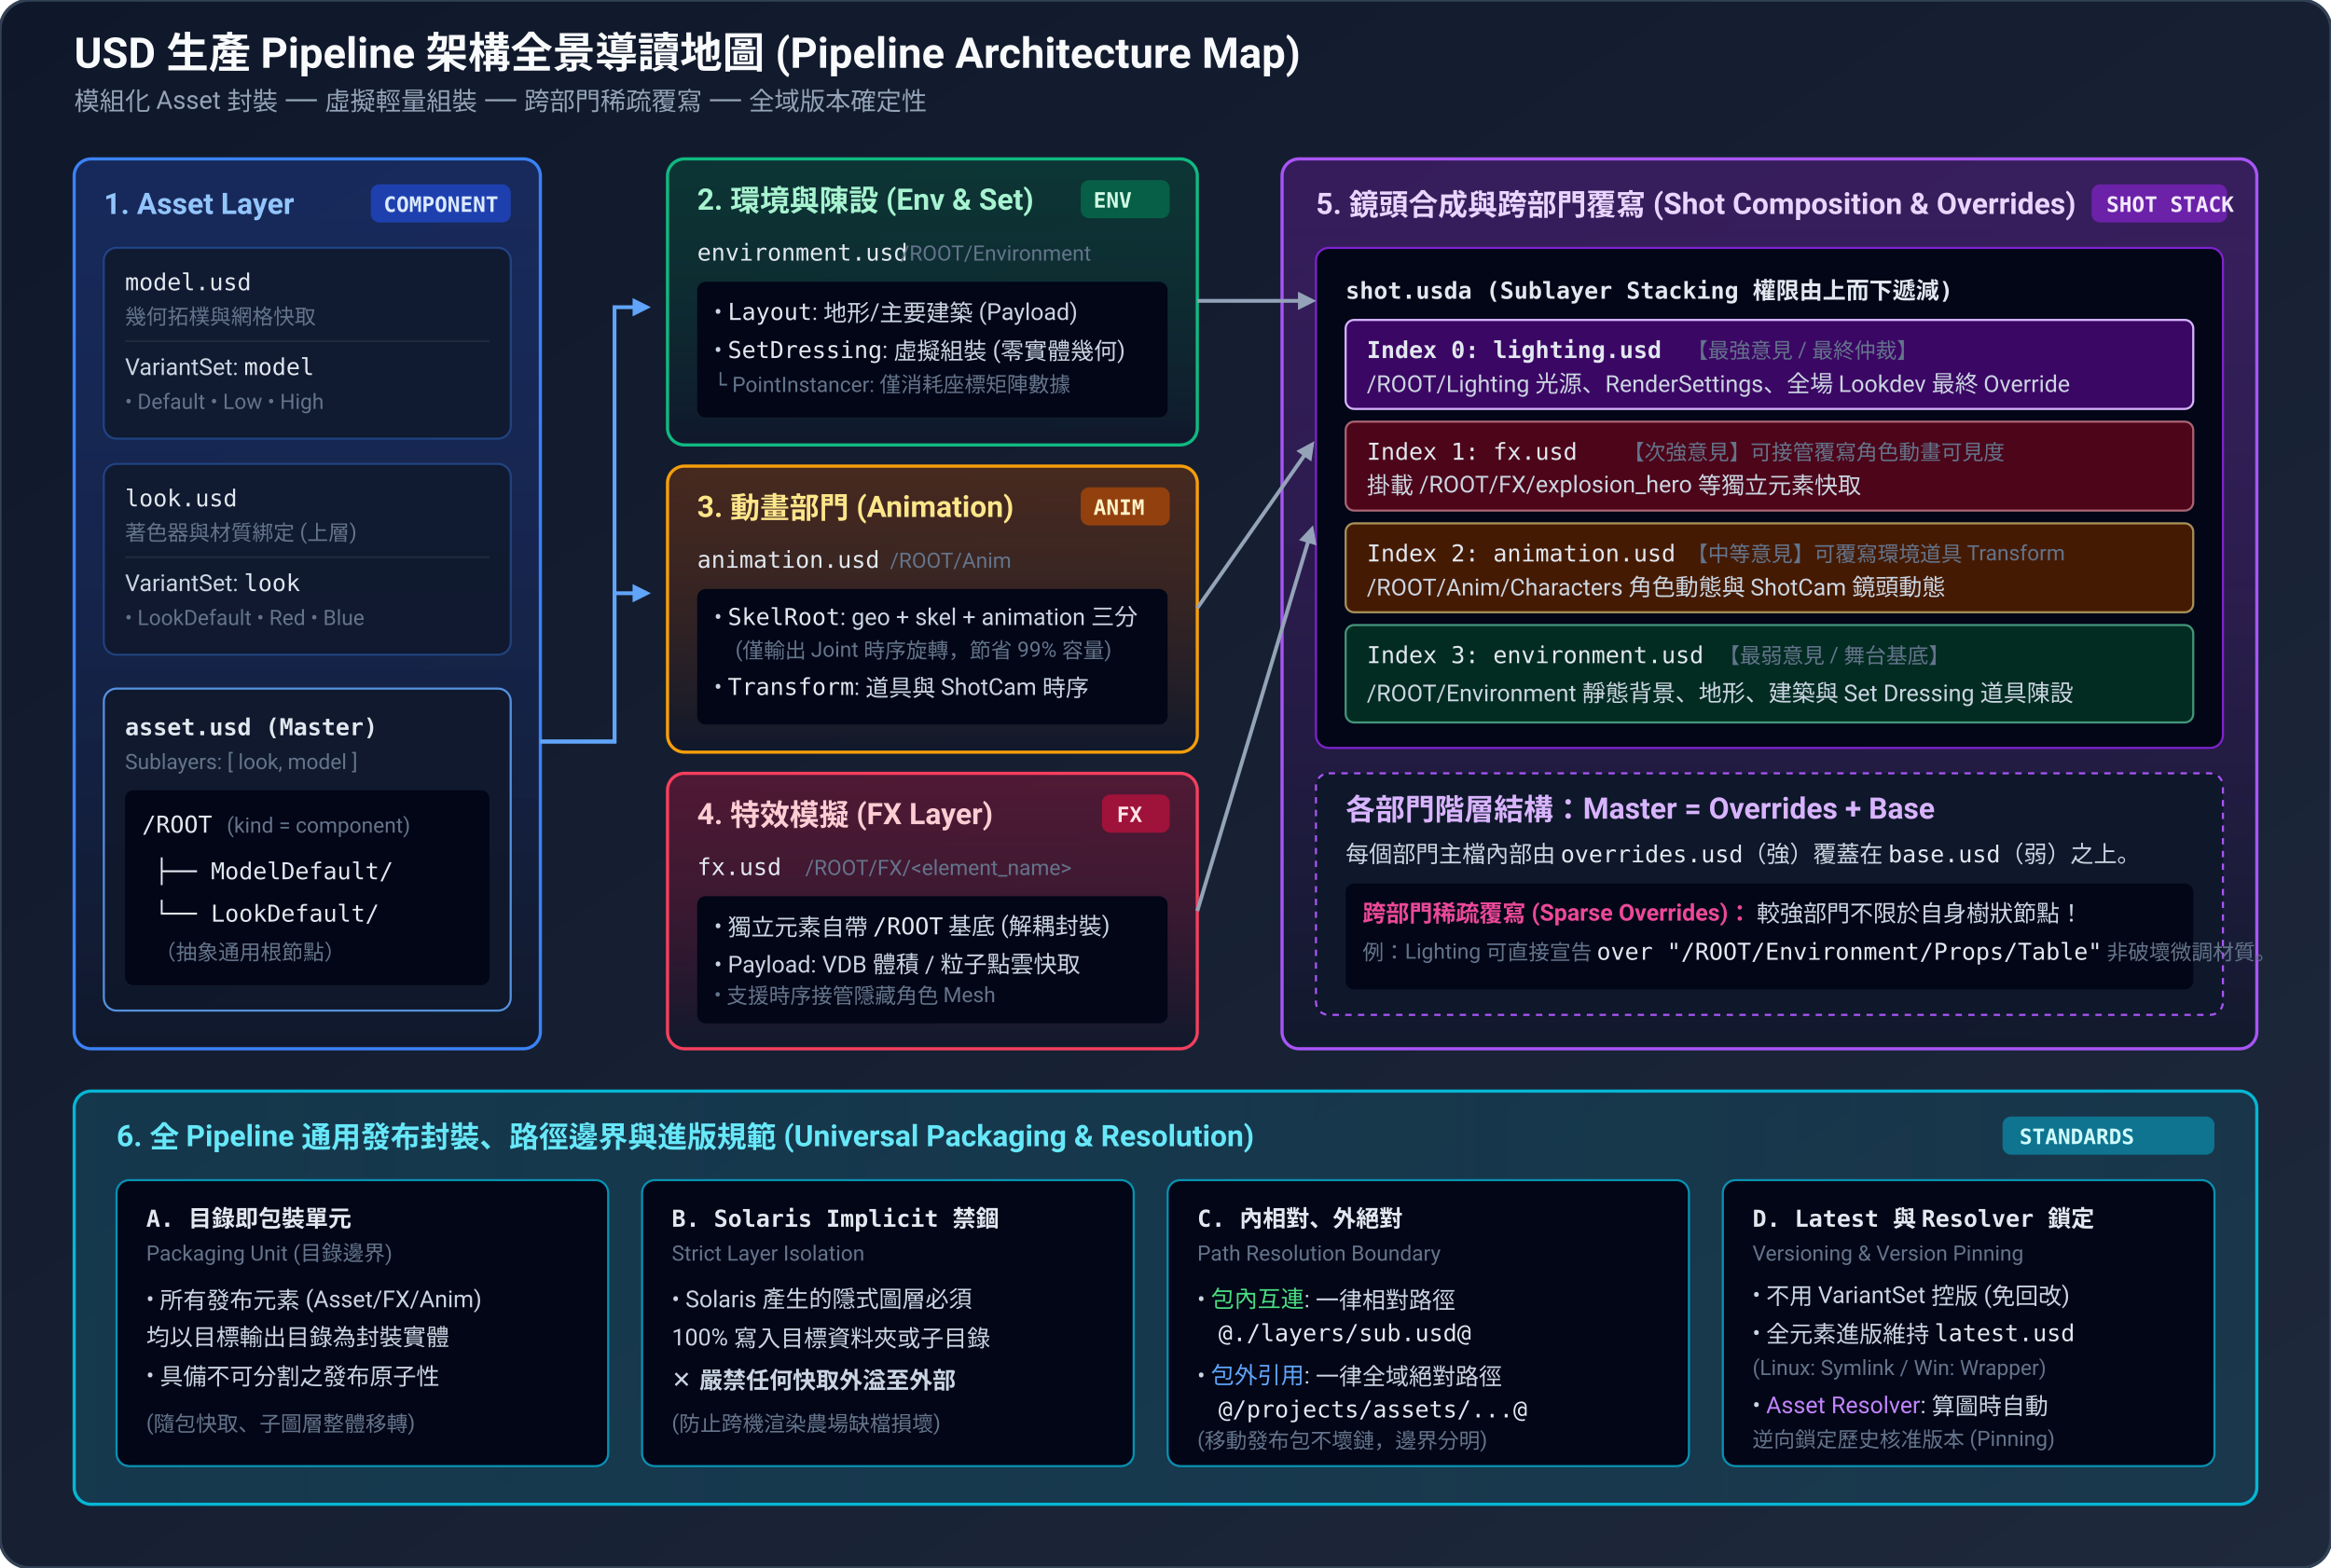
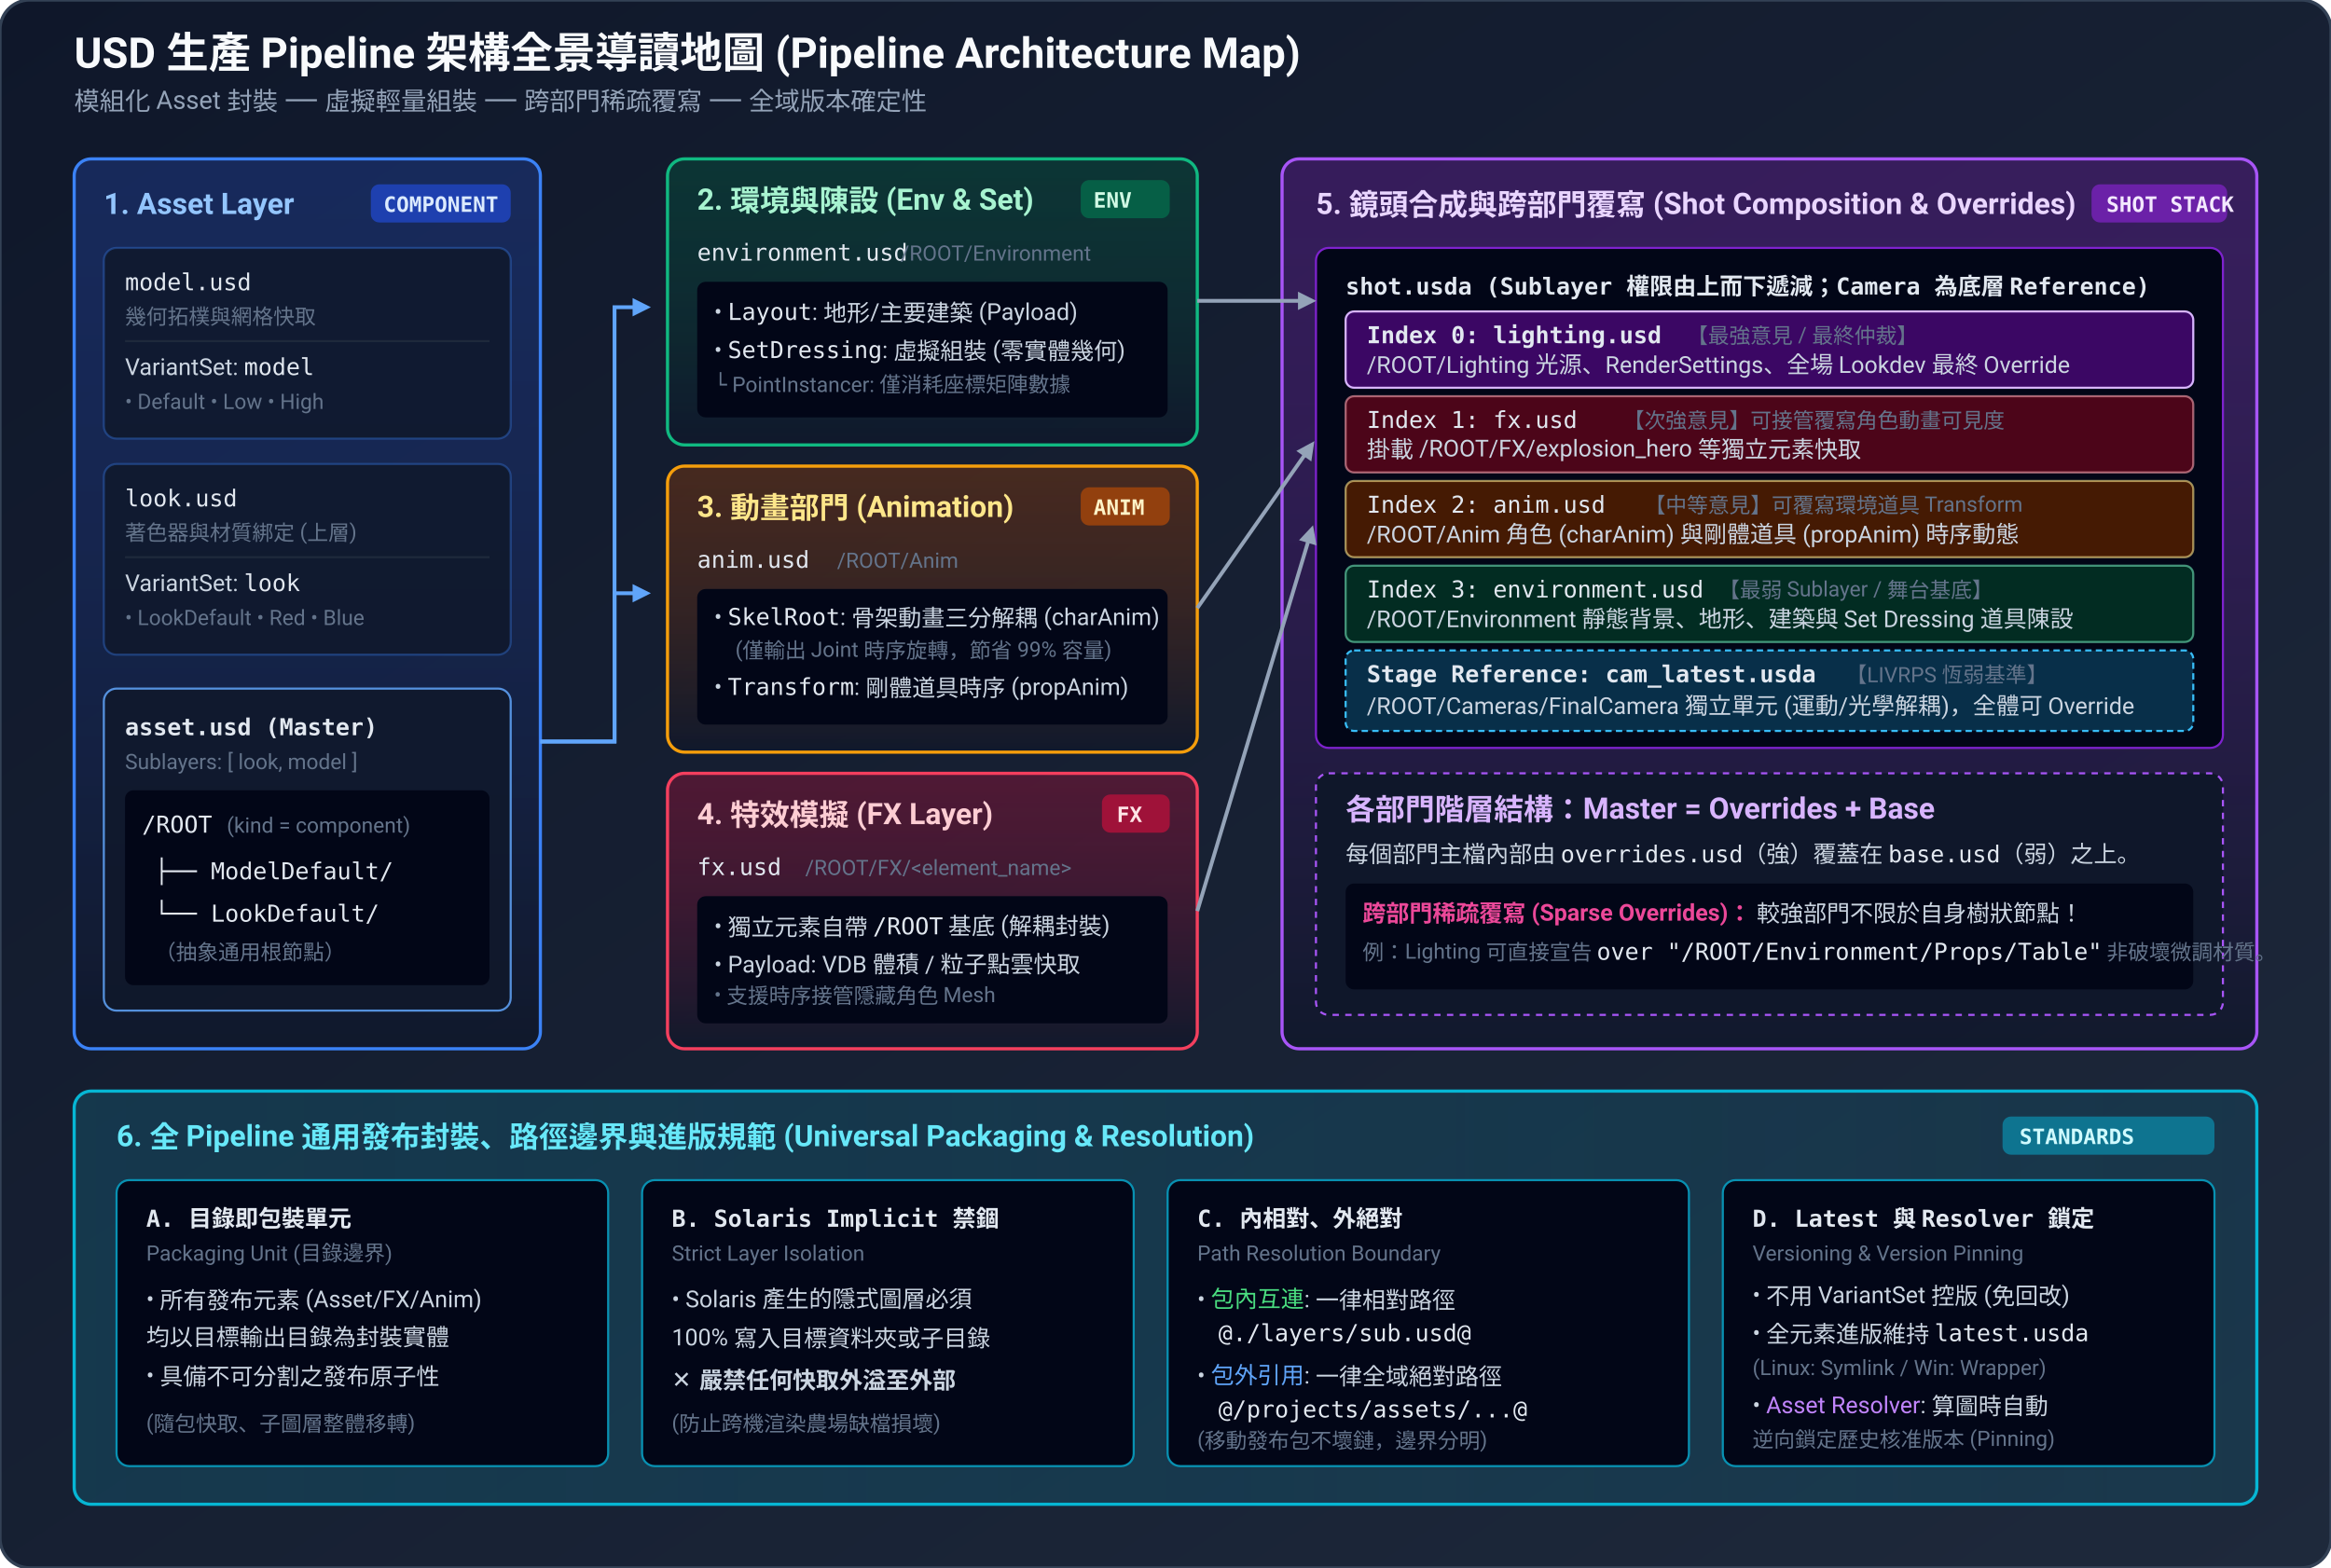
<svg xmlns="http://www.w3.org/2000/svg" viewBox="0 0 1100 740" width="100%" height="100%">
  <defs>
    <linearGradient id="bgGrad" x1="0%" y1="0%" x2="100%" y2="100%">
      <stop offset="0%" stop-color="#0f172a" />
      <stop offset="100%" stop-color="#1e293b" />
    </linearGradient>
    <linearGradient id="assetGrad" x1="0%" y1="0%" x2="0%" y2="100%">
      <stop offset="0%" stop-color="#1e3a8a" stop-opacity="0.5" />
      <stop offset="100%" stop-color="#0f172a" stop-opacity="0.8" />
    </linearGradient>
    <linearGradient id="envGrad" x1="0%" y1="0%" x2="0%" y2="100%">
      <stop offset="0%" stop-color="#064e3b" stop-opacity="0.5" />
      <stop offset="100%" stop-color="#0f172a" stop-opacity="0.8" />
    </linearGradient>
    <linearGradient id="animGrad" x1="0%" y1="0%" x2="0%" y2="100%">
      <stop offset="0%" stop-color="#78350f" stop-opacity="0.5" />
      <stop offset="100%" stop-color="#0f172a" stop-opacity="0.8" />
    </linearGradient>
    <linearGradient id="fxGrad" x1="0%" y1="0%" x2="0%" y2="100%">
      <stop offset="0%" stop-color="#881337" stop-opacity="0.5" />
      <stop offset="100%" stop-color="#0f172a" stop-opacity="0.8" />
    </linearGradient>
    <linearGradient id="shotGrad" x1="0%" y1="0%" x2="0%" y2="100%">
      <stop offset="0%" stop-color="#581c87" stop-opacity="0.5" />
      <stop offset="100%" stop-color="#0f172a" stop-opacity="0.8" />
    </linearGradient>
    <linearGradient id="pkgGrad" x1="0%" y1="0%" x2="100%" y2="0%">
      <stop offset="0%" stop-color="#155e75" stop-opacity="0.4" />
      <stop offset="100%" stop-color="#0e7490" stop-opacity="0.2" />
    </linearGradient>
    <marker id="arrow" viewBox="0 0 10 10" refX="6" refY="5" markerWidth="6" markerHeight="6" orient="auto-start-reverse">
      <path d="M 0 1 L 8 5 L 0 9 z" fill="#94a3b8" />
    </marker>
    <marker id="arrow-blue" viewBox="0 0 10 10" refX="6" refY="5" markerWidth="6" markerHeight="6" orient="auto-start-reverse">
      <path d="M 0 1 L 8 5 L 0 9 z" fill="#60a5fa" />
    </marker>
    <marker id="arrow-purple" viewBox="0 0 10 10" refX="6" refY="5" markerWidth="6" markerHeight="6" orient="auto-start-reverse">
      <path d="M 0 1 L 8 5 L 0 9 z" fill="#c084fc" />
    </marker>
  </defs>
  <style>
    .title { font-family: -apple-system, BlinkMacSystemFont, "Segoe UI", Roboto, "PingFang TC", "Microsoft JhengHei", sans-serif; font-size: 20px; font-weight: 700; fill: #f8fafc; }
    .subtitle { font-family: -apple-system, BlinkMacSystemFont, "Segoe UI", Roboto, "PingFang TC", "Microsoft JhengHei", sans-serif; font-size: 12px; fill: #94a3b8; }
    .card-title { font-family: -apple-system, BlinkMacSystemFont, "Segoe UI", Roboto, "PingFang TC", "Microsoft JhengHei", sans-serif; font-size: 14px; font-weight: 700; }
    .card-badge { font-family: monospace; font-size: 10px; font-weight: 600; }
    .text-body { font-family: -apple-system, BlinkMacSystemFont, "Segoe UI", Roboto, "PingFang TC", "Microsoft JhengHei", sans-serif; font-size: 11px; fill: #cbd5e1; }
    .text-mono { font-family: "SFMono-Regular", Consolas, Menlo, monospace; font-size: 11px; fill: #e2e8f0; }
    .text-dim { font-family: -apple-system, BlinkMacSystemFont, "Segoe UI", Roboto, "PingFang TC", "Microsoft JhengHei", sans-serif; font-size: 10px; fill: #64748b; }
    .box { rx: 8px; ry: 8px; stroke-width: 1.5; }
    .inner-box { rx: 6px; ry: 6px; fill: #0f172a; stroke-width: 1; opacity: 0.85; }
    .flow-line { fill: none; stroke: #64748b; stroke-width: 1.5; stroke-dasharray: 4 3; marker-end: url(#arrow); }
    .solid-line { fill: none; stroke: #94a3b8; stroke-width: 1.8; marker-end: url(#arrow); }
    .blue-line { fill: none; stroke: #60a5fa; stroke-width: 1.8; marker-end: url(#arrow-blue); }
    .purple-line { fill: none; stroke: #c084fc; stroke-width: 2; marker-end: url(#arrow-purple); }
  </style>
  <rect width="1100" height="740" rx="14" fill="url(#bgGrad)" stroke="#334155" stroke-width="1.5" />
  <g transform="translate(35, 32)">
    <text class="title" x="0" y="0">USD 生產 Pipeline 架構全景導讀地圖 (Pipeline Architecture Map)</text>
    <text class="subtitle" x="0" y="20">模組化 Asset 封裝 ── 虛擬輕量組裝 ── 跨部門稀疏覆寫 ── 全域版本確定性</text>
  </g>
  <g transform="translate(35, 75)">
    <rect class="box" width="220" height="420" fill="url(#assetGrad)" stroke="#3b82f6" />
    <text class="card-title" x="14" y="26" fill="#93c5fd">1. Asset Layer</text>
    <rect x="140" y="12" width="66" height="18" rx="4" fill="#1e40af" />
    <text class="card-badge" x="146" y="25" fill="#dbeafe">COMPONENT</text>
    <g transform="translate(14, 42)">
      <rect class="inner-box" width="192" height="90" stroke="#3b82f6" stroke-opacity="0.4" />
      <text class="text-mono" x="10" y="20" fill="#60a5fa">model.usd</text>
      <text class="text-dim" x="10" y="36">幾何拓樸與網格快取</text>
      <path d="M 10 44 L 182 44" stroke="#1e293b" />
      <text class="text-body" x="10" y="60">VariantSet: <tspan class="text-mono" fill="#93c5fd">model</tspan>
      </text>
      <text class="text-dim" x="10" y="76">• Default  • Low  • High</text>
    </g>
    <g transform="translate(14, 144)">
      <rect class="inner-box" width="192" height="90" stroke="#3b82f6" stroke-opacity="0.4" />
      <text class="text-mono" x="10" y="20" fill="#60a5fa">look.usd</text>
      <text class="text-dim" x="10" y="36">著色器與材質綁定 (上層)</text>
      <path d="M 10 44 L 182 44" stroke="#1e293b" />
      <text class="text-body" x="10" y="60">VariantSet: <tspan class="text-mono" fill="#93c5fd">look</tspan>
      </text>
      <text class="text-dim" x="10" y="76">• LookDefault • Red • Blue</text>
    </g>
    <g transform="translate(14, 250)">
      <rect class="inner-box" width="192" height="152" stroke="#60a5fa" stroke-width="1.5" />
      <text class="text-mono" x="10" y="22" fill="#bfdbfe" font-weight="bold">asset.usd (Master)</text>
      <text class="text-dim" x="10" y="38">Sublayers: [ look, model ]</text>
      <rect x="10" y="48" width="172" height="92" rx="4" fill="#020617" />
      <text class="text-mono" x="18" y="68" fill="#38bdf8">/ROOT</text>
      <text class="text-dim" x="58" y="68">(kind = component)</text>
      <text class="text-mono" x="24" y="90" fill="#94a3b8">├── ModelDefault/</text>
      <text class="text-mono" x="24" y="110" fill="#94a3b8">└── LookDefault/</text>
      <text class="text-dim" x="24" y="128">（抽象通用根節點）</text>
    </g>
  </g>
  <path class="blue-line" d="M 255 350 L 290 350 L 290 145 L 305 145" />
  <path class="blue-line" d="M 255 350 L 290 350 L 290 280 L 305 280" />
  <g transform="translate(315, 75)">
    <rect class="box" width="250" height="135" fill="url(#envGrad)" stroke="#10b981" />
    <text class="card-title" x="14" y="24" fill="#a7f3d0">2. 環境與陳設 (Env &amp; Set)</text>
    <rect x="195" y="10" width="42" height="18" rx="4" fill="#065f46" />
    <text class="card-badge" x="201" y="23" fill="#d1fae5">ENV</text>
    <text class="text-mono" x="14" y="48" fill="#6ee7b7">environment.usd</text>
    <text class="text-dim" x="110" y="48">/ROOT/Environment</text>
    <rect x="14" y="58" width="222" height="64" rx="4" fill="#020617" />
    <text class="text-body" x="22" y="76">• <tspan class="text-mono" fill="#f8fafc">Layout</tspan>: 地形/主要建築 (Payload)</text>
    <text class="text-body" x="22" y="94">• <tspan class="text-mono" fill="#f8fafc">SetDressing</tspan>: 虛擬組裝 (零實體幾何)</text>
    <text class="text-dim" x="22" y="110">  └ PointInstancer: 僅消耗座標矩陣數據</text>
  </g>
  <g transform="translate(315, 220)">
    <rect class="box" width="250" height="135" fill="url(#animGrad)" stroke="#f59e0b" />
    <text class="card-title" x="14" y="24" fill="#fde68a">3. 動畫部門 (Animation)</text>
    <rect x="195" y="10" width="42" height="18" rx="4" fill="#92400e" />
    <text class="card-badge" x="201" y="23" fill="#fef3c7">ANIM</text>
-     <text class="text-mono" x="14" y="48" fill="#fcd34d">animation.usd</text>
-     <text class="text-dim" x="105" y="48">/ROOT/Anim</text>
+     <text class="text-mono" x="14" y="48" fill="#fcd34d">anim.usd</text>
+     <text class="text-dim" x="80" y="48">/ROOT/Anim</text>
    <rect x="14" y="58" width="222" height="64" rx="4" fill="#020617" />
-     <text class="text-body" x="22" y="75">• <tspan class="text-mono" fill="#f8fafc">SkelRoot</tspan>: geo + skel + animation 三分</text>
+     <text class="text-body" x="22" y="75">• <tspan class="text-mono" fill="#f8fafc">SkelRoot</tspan>: 骨架動畫三分解耦 (charAnim)</text>
    <text class="text-dim" x="32" y="90">  (僅輸出 Joint 時序旋轉，節省 99% 容量)</text>
-     <text class="text-body" x="22" y="108">• <tspan class="text-mono" fill="#f8fafc">Transform</tspan>: 道具與 ShotCam 時序</text>
+     <text class="text-body" x="22" y="108">• <tspan class="text-mono" fill="#f8fafc">Transform</tspan>: 剛體道具時序 (propAnim)</text>
  </g>
  <g transform="translate(315, 365)">
    <rect class="box" width="250" height="130" fill="url(#fxGrad)" stroke="#f43f5e" />
    <text class="card-title" x="14" y="24" fill="#fecdd3">4. 特效模擬 (FX Layer)</text>
    <rect x="205" y="10" width="32" height="18" rx="4" fill="#9f1239" />
    <text class="card-badge" x="212" y="23" fill="#ffe4e6">FX</text>
    <text class="text-mono" x="14" y="48" fill="#fda4af">fx.usd</text>
    <text class="text-dim" x="65" y="48">/ROOT/FX/&lt;element_name&gt;</text>
    <rect x="14" y="58" width="222" height="60" rx="4" fill="#020617" />
    <text class="text-body" x="22" y="76">• 獨立元素自帶 <tspan class="text-mono" fill="#f8fafc">/ROOT</tspan> 基底 (解耦封裝)</text>
    <text class="text-body" x="22" y="94">• Payload: VDB 體積 / 粒子點雲快取</text>
    <text class="text-dim" x="22" y="108">• 支援時序接管隱藏角色 Mesh</text>
  </g>
  <g transform="translate(605, 75)">
    <rect class="box" width="460" height="420" fill="url(#shotGrad)" stroke="#a855f7" />
    <text class="card-title" x="16" y="26" fill="#e9d5ff">5. 鏡頭合成與跨部門覆寫 (Shot Composition &amp; Overrides)</text>
    <rect x="382" y="12" width="64" height="18" rx="4" fill="#6b21a8" />
    <text class="card-badge" x="389" y="25" fill="#f3e8ff">SHOT STACK</text>
    <g transform="translate(16, 42)">
      <rect x="0" y="0" width="428" height="236" rx="6" fill="#020617" stroke="#7e22ce" stroke-width="1" />
-       <text class="text-mono" x="14" y="24" fill="#c084fc" font-weight="bold">shot.usda (Sublayer Stacking 權限由上而下遞減)</text>
-       <rect x="14" y="34" width="400" height="42" rx="4" fill="#3b0764" stroke="#d8b4fe" />
-       <text class="text-mono" x="24" y="52" fill="#faf5ff" font-weight="bold">Index 0: lighting.usd</text>
-       <text class="text-dim" x="175" y="52">【最強意見 / 最終仲裁】</text>
-       <text class="text-body" x="24" y="68">/ROOT/Lighting 光源、RenderSettings、全場 Lookdev 最終 Override</text>
-       <rect x="14" y="82" width="400" height="42" rx="4" fill="#4c0519" stroke="#fda4af" stroke-opacity="0.6" />
-       <text class="text-mono" x="24" y="100" fill="#fff1f2">Index 1: fx.usd</text>
-       <text class="text-dim" x="145" y="100">【次強意見】可接管覆寫角色動畫可見度</text>
-       <text class="text-body" x="24" y="116">掛載 /ROOT/FX/explosion_hero 等獨立元素快取</text>
-       <rect x="14" y="130" width="400" height="42" rx="4" fill="#451a03" stroke="#fde68a" stroke-opacity="0.6" />
-       <text class="text-mono" x="24" y="148" fill="#fffbeb">Index 2: animation.usd</text>
-       <text class="text-dim" x="175" y="148">【中等意見】可覆寫環境道具 Transform</text>
-       <text class="text-body" x="24" y="164">/ROOT/Anim/Characters 角色動態與 ShotCam 鏡頭動態</text>
-       <rect x="14" y="178" width="400" height="46" rx="4" fill="#022c22" stroke="#6ee7b7" stroke-opacity="0.6" />
-       <text class="text-mono" x="24" y="196" fill="#f0fdf4">Index 3: environment.usd</text>
-       <text class="text-dim" x="190" y="196">【最弱意見 / 舞台基底】</text>
-       <text class="text-body" x="24" y="214">/ROOT/Environment 靜態背景、地形、建築與 Set Dressing 道具陳設</text>
+       <text class="text-mono" x="14" y="22" fill="#c084fc" font-weight="bold">shot.usda (Sublayer 權限由上而下遞減；Camera 為底層 Reference)</text>
+       <rect x="14" y="30" width="400" height="36" rx="4" fill="#3b0764" stroke="#d8b4fe" />
+       <text class="text-mono" x="24" y="45" fill="#faf5ff" font-weight="bold">Index 0: lighting.usd</text>
+       <text class="text-dim" x="175" y="45">【最強意見 / 最終仲裁】</text>
+       <text class="text-body" x="24" y="59">/ROOT/Lighting 光源、RenderSettings、全場 Lookdev 最終 Override</text>
+       <rect x="14" y="70" width="400" height="36" rx="4" fill="#4c0519" stroke="#fda4af" stroke-opacity="0.6" />
+       <text class="text-mono" x="24" y="85" fill="#fff1f2">Index 1: fx.usd</text>
+       <text class="text-dim" x="145" y="85">【次強意見】可接管覆寫角色動畫可見度</text>
+       <text class="text-body" x="24" y="99">掛載 /ROOT/FX/explosion_hero 等獨立元素快取</text>
+       <rect x="14" y="110" width="400" height="36" rx="4" fill="#451a03" stroke="#fde68a" stroke-opacity="0.6" />
+       <text class="text-mono" x="24" y="125" fill="#fffbeb">Index 2: anim.usd</text>
+       <text class="text-dim" x="155" y="125">【中等意見】可覆寫環境道具 Transform</text>
+       <text class="text-body" x="24" y="139">/ROOT/Anim 角色 (charAnim) 與剛體道具 (propAnim) 時序動態</text>
+       <rect x="14" y="150" width="400" height="36" rx="4" fill="#022c22" stroke="#6ee7b7" stroke-opacity="0.6" />
+       <text class="text-mono" x="24" y="165" fill="#f0fdf4">Index 3: environment.usd</text>
+       <text class="text-dim" x="190" y="165">【最弱 Sublayer / 舞台基底】</text>
+       <text class="text-body" x="24" y="179">/ROOT/Environment 靜態背景、地形、建築與 Set Dressing 道具陳設</text>
+       <rect x="14" y="190" width="400" height="38" rx="4" fill="#082f49" stroke="#38bdf8" stroke-dasharray="3 2" />
+       <text class="text-mono" x="24" y="205" fill="#e0f2fe" font-weight="bold">Stage Reference: cam_latest.usda</text>
+       <text class="text-dim" x="250" y="205">【LIVRPS 恆弱基準】</text>
+       <text class="text-body" x="24" y="220">/ROOT/Cameras/FinalCamera 獨立單元 (運動/光學解耦)，全體可 Override</text>
    </g>
    <g transform="translate(16, 290)">
      <rect x="0" y="0" width="428" height="114" rx="6" fill="#0f172a" stroke="#a855f7" stroke-width="1" stroke-dasharray="3 3" />
      <text class="card-title" x="14" y="22" fill="#d8b4fe">各部門階層結構：Master = Overrides + Base</text>
      <text class="text-body" x="14" y="42">每個部門主檔內部由 <tspan class="text-mono" fill="#f8fafc">overrides.usd</tspan>（強）覆蓋在 <tspan class="text-mono" fill="#f8fafc">base.usd</tspan>（弱）之上。</text>
      <rect x="14" y="52" width="400" height="50" rx="4" fill="#020617" />
      <text class="text-body" x="22" y="70">
        <tspan fill="#ec4899" font-weight="bold">跨部門稀疏覆寫 (Sparse Overrides)：</tspan> 較強部門不限於自身樹狀節點！</text>
      <text class="text-dim" x="22" y="88">例：Lighting 可直接宣告 <tspan class="text-mono" fill="#e2e8f0">over "/ROOT/Environment/Props/Table"</tspan> 非破壞微調材質。</text>
    </g>
  </g>
  <path class="solid-line" d="M 565 142 L 619 142" />
  <path class="solid-line" d="M 565 287 L 619 210" />
  <path class="solid-line" d="M 565 430 L 619 250" />
  <g transform="translate(35, 515)">
    <rect class="box" width="1030" height="195" fill="url(#pkgGrad)" stroke="#06b6d4" />
    <text class="card-title" x="20" y="26" fill="#67e8f9">6. 全 Pipeline 通用發布封裝、路徑邊界與進版規範 (Universal Packaging &amp; Resolution)</text>
    <rect x="910" y="12" width="100" height="18" rx="4" fill="#0e7490" />
    <text class="card-badge" x="918" y="25" fill="#cffafe">STANDARDS</text>
    <g transform="translate(20, 42)">
      <rect x="0" y="0" width="232" height="135" rx="6" fill="#020617" stroke="#0891b2" stroke-width="1" />
      <text class="text-mono" x="14" y="22" fill="#38bdf8" font-weight="bold">A. 目錄即包裝單元</text>
      <text class="text-dim" x="14" y="38">Packaging Unit (目錄邊界)</text>
      <text class="text-body" x="14" y="60">• 所有發布元素 (Asset/FX/Anim)</text>
      <text class="text-body" x="14" y="78">  均以目標輸出目錄為封裝實體</text>
      <text class="text-body" x="14" y="96">• 具備不可分割之發布原子性</text>
      <text class="text-dim" x="14" y="118">  (隨包快取、子圖層整體移轉)</text>
    </g>
    <g transform="translate(268, 42)">
      <rect x="0" y="0" width="232" height="135" rx="6" fill="#020617" stroke="#0891b2" stroke-width="1" />
      <text class="text-mono" x="14" y="22" fill="#38bdf8" font-weight="bold">B. Solaris Implicit 禁錮</text>
      <text class="text-dim" x="14" y="38">Strict Layer Isolation</text>
      <text class="text-body" x="14" y="60">• Solaris 產生的隱式圖層必須</text>
      <text class="text-body" x="14" y="78">  100% 寫入目標資料夾或子目錄</text>
      <text class="text-body" x="14" y="98" fill="#f87171" font-weight="bold">✕ 嚴禁任何快取外溢至外部</text>
      <text class="text-dim" x="14" y="118">  (防止跨機渲染農場缺檔損壞)</text>
    </g>
    <g transform="translate(516, 42)">
      <rect x="0" y="0" width="246" height="135" rx="6" fill="#020617" stroke="#0891b2" stroke-width="1" />
      <text class="text-mono" x="14" y="22" fill="#38bdf8" font-weight="bold">C. 內相對、外絕對</text>
      <text class="text-dim" x="14" y="38">Path Resolution Boundary</text>
      <text class="text-body" x="14" y="60">• <tspan fill="#4ade80">包內互連</tspan>: 一律相對路徑</text>
      <text class="text-mono" x="24" y="76" fill="#86efac">@./layers/sub.usd@</text>
      <text class="text-body" x="14" y="96">• <tspan fill="#60a5fa">包外引用</tspan>: 一律全域絕對路徑</text>
      <text class="text-mono" x="24" y="112" fill="#93c5fd">@/projects/assets/...@</text>
      <text class="text-dim" x="14" y="126">  (移動發布包不壞鏈，邊界分明)</text>
    </g>
    <g transform="translate(778, 42)">
      <rect x="0" y="0" width="232" height="135" rx="6" fill="#020617" stroke="#0891b2" stroke-width="1" />
      <text class="text-mono" x="14" y="22" fill="#38bdf8" font-weight="bold">D. Latest 與 Resolver 鎖定</text>
      <text class="text-dim" x="14" y="38">Versioning &amp; Version Pinning</text>
      <text class="text-body" x="14" y="58">• 不用 VariantSet 控版 (免回改)</text>
-       <text class="text-body" x="14" y="76">• 全元素進版維持 <tspan class="text-mono" fill="#f8fafc">latest.usd</tspan>
+       <text class="text-body" x="14" y="76">• 全元素進版維持 <tspan class="text-mono" fill="#f8fafc">latest.usda</tspan>
      </text>
      <text class="text-dim" x="14" y="92">  (Linux: Symlink / Win: Wrapper)</text>
      <text class="text-body" x="14" y="110">• <tspan fill="#c084fc">Asset Resolver</tspan>: 算圖時自動</text>
      <text class="text-dim" x="14" y="126">  逆向鎖定歷史核准版本 (Pinning)</text>
    </g>
  </g>
</svg>
